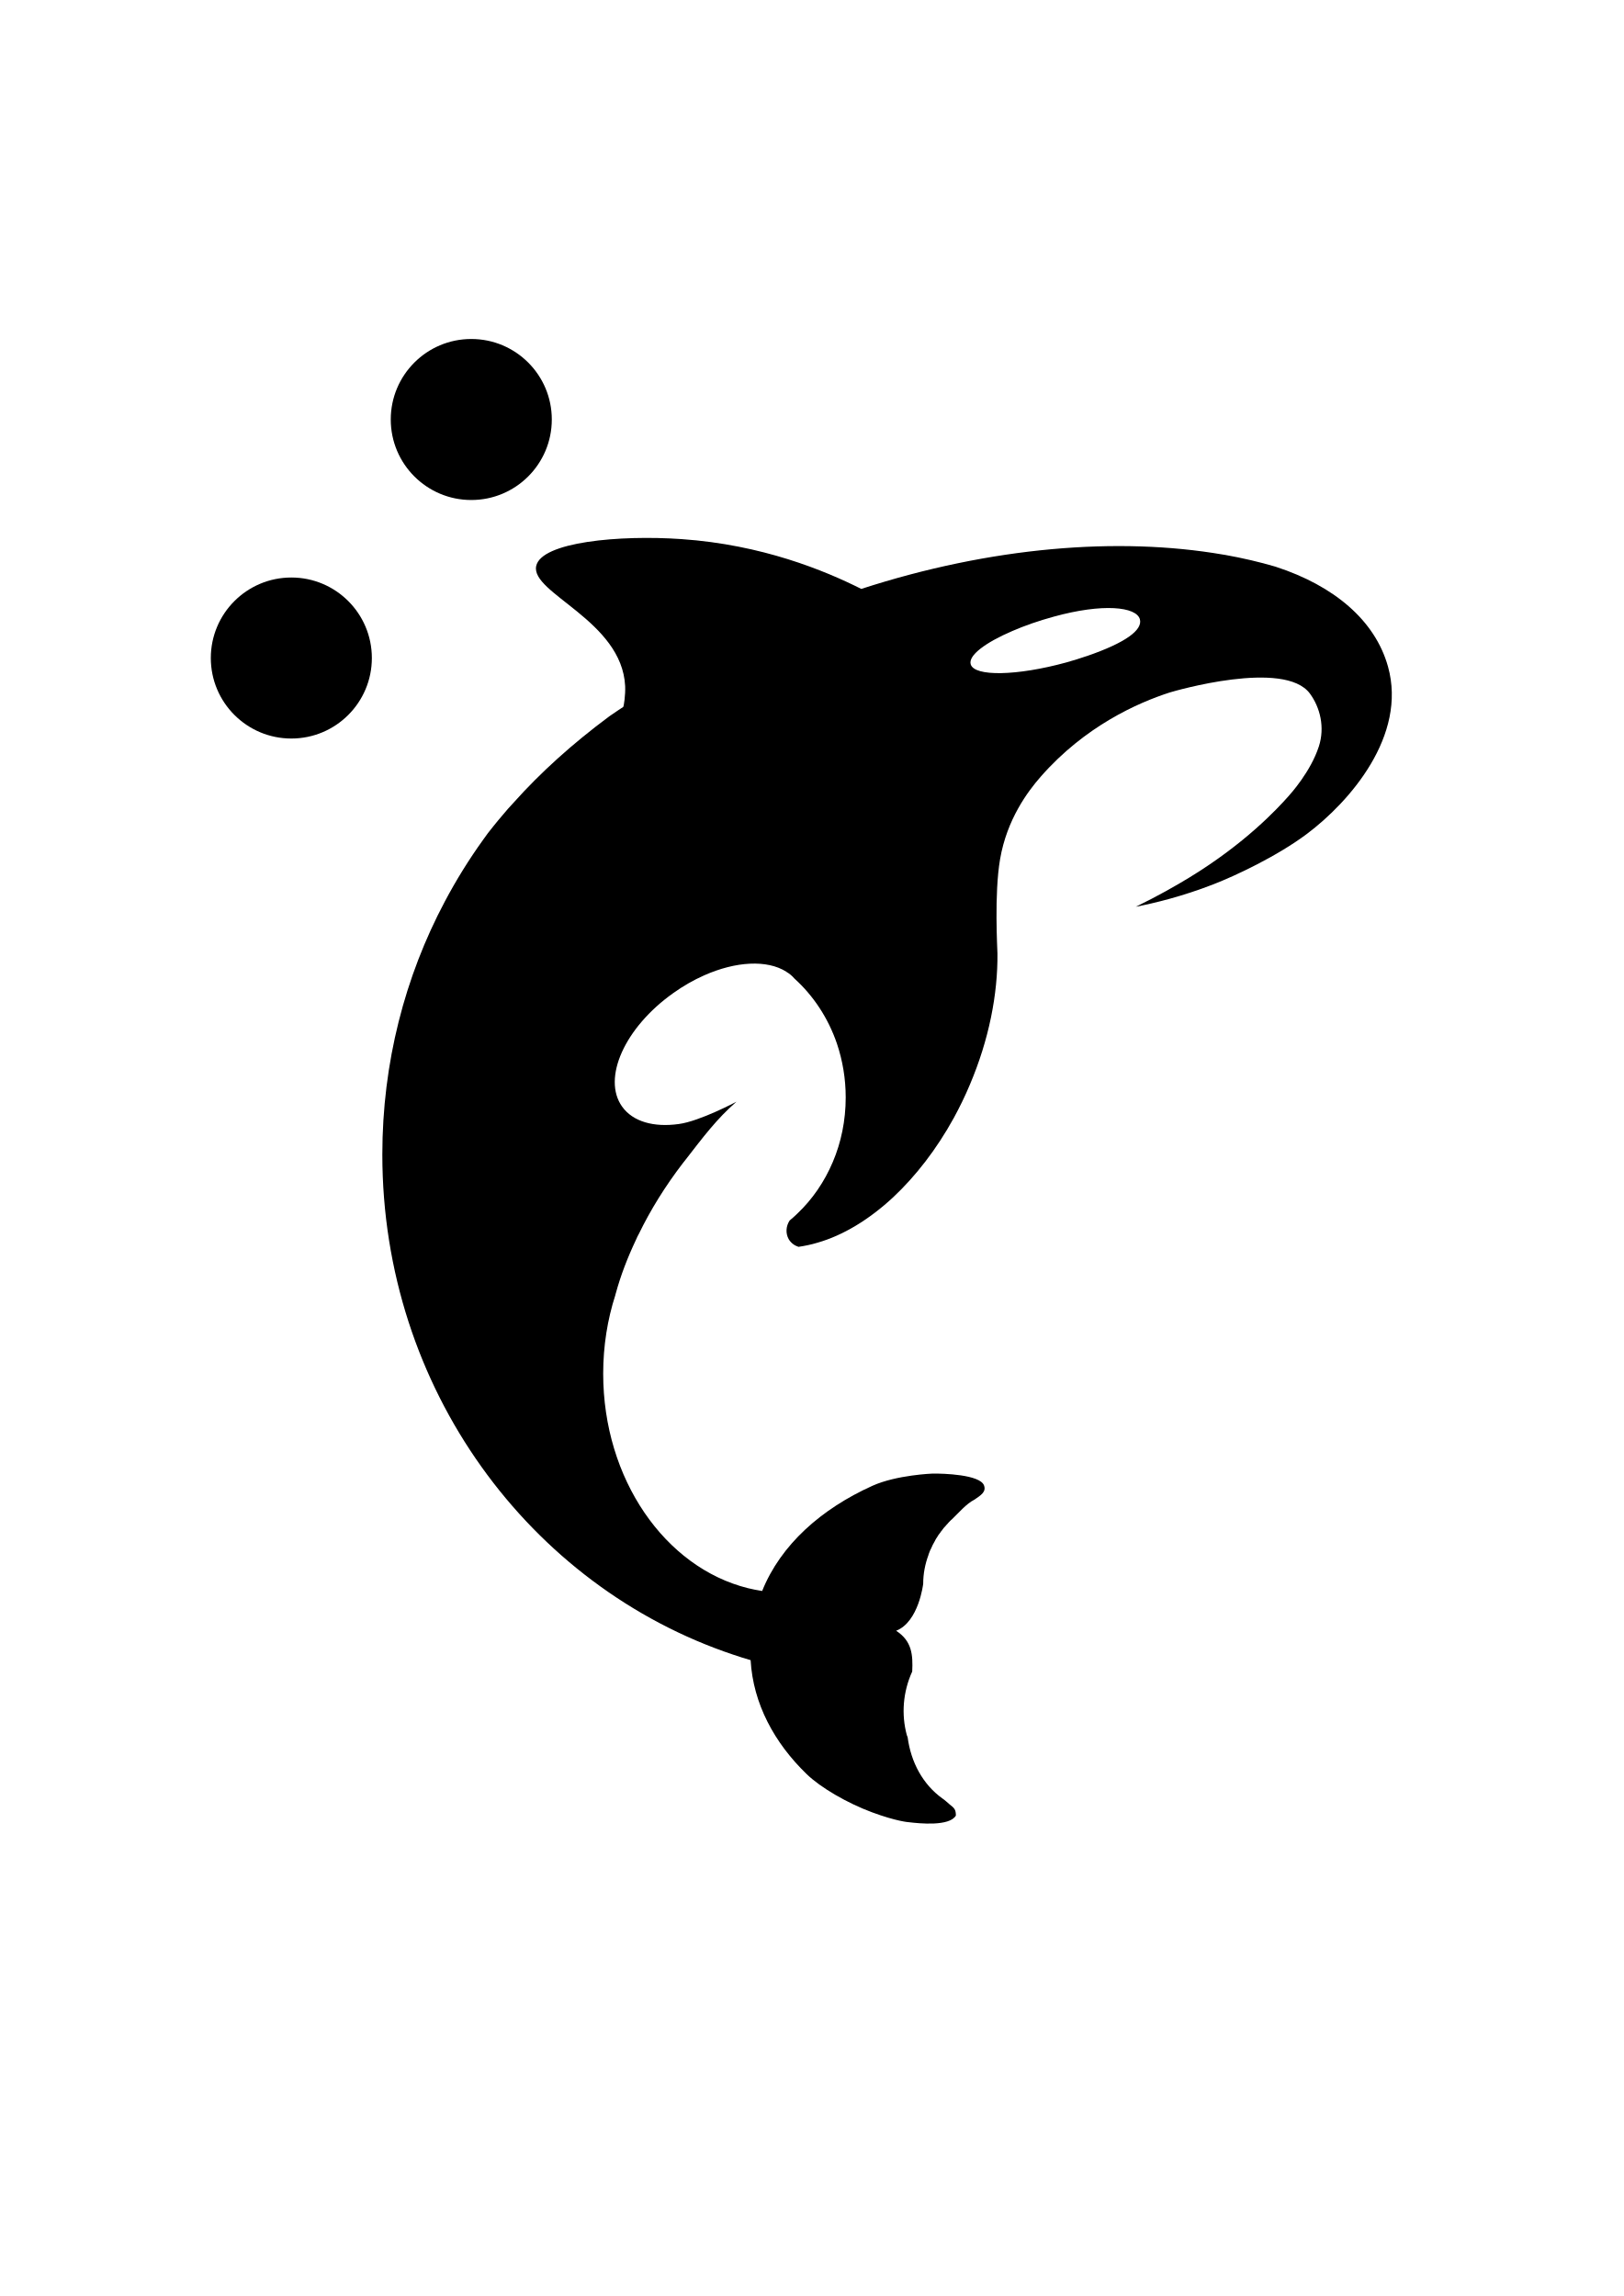
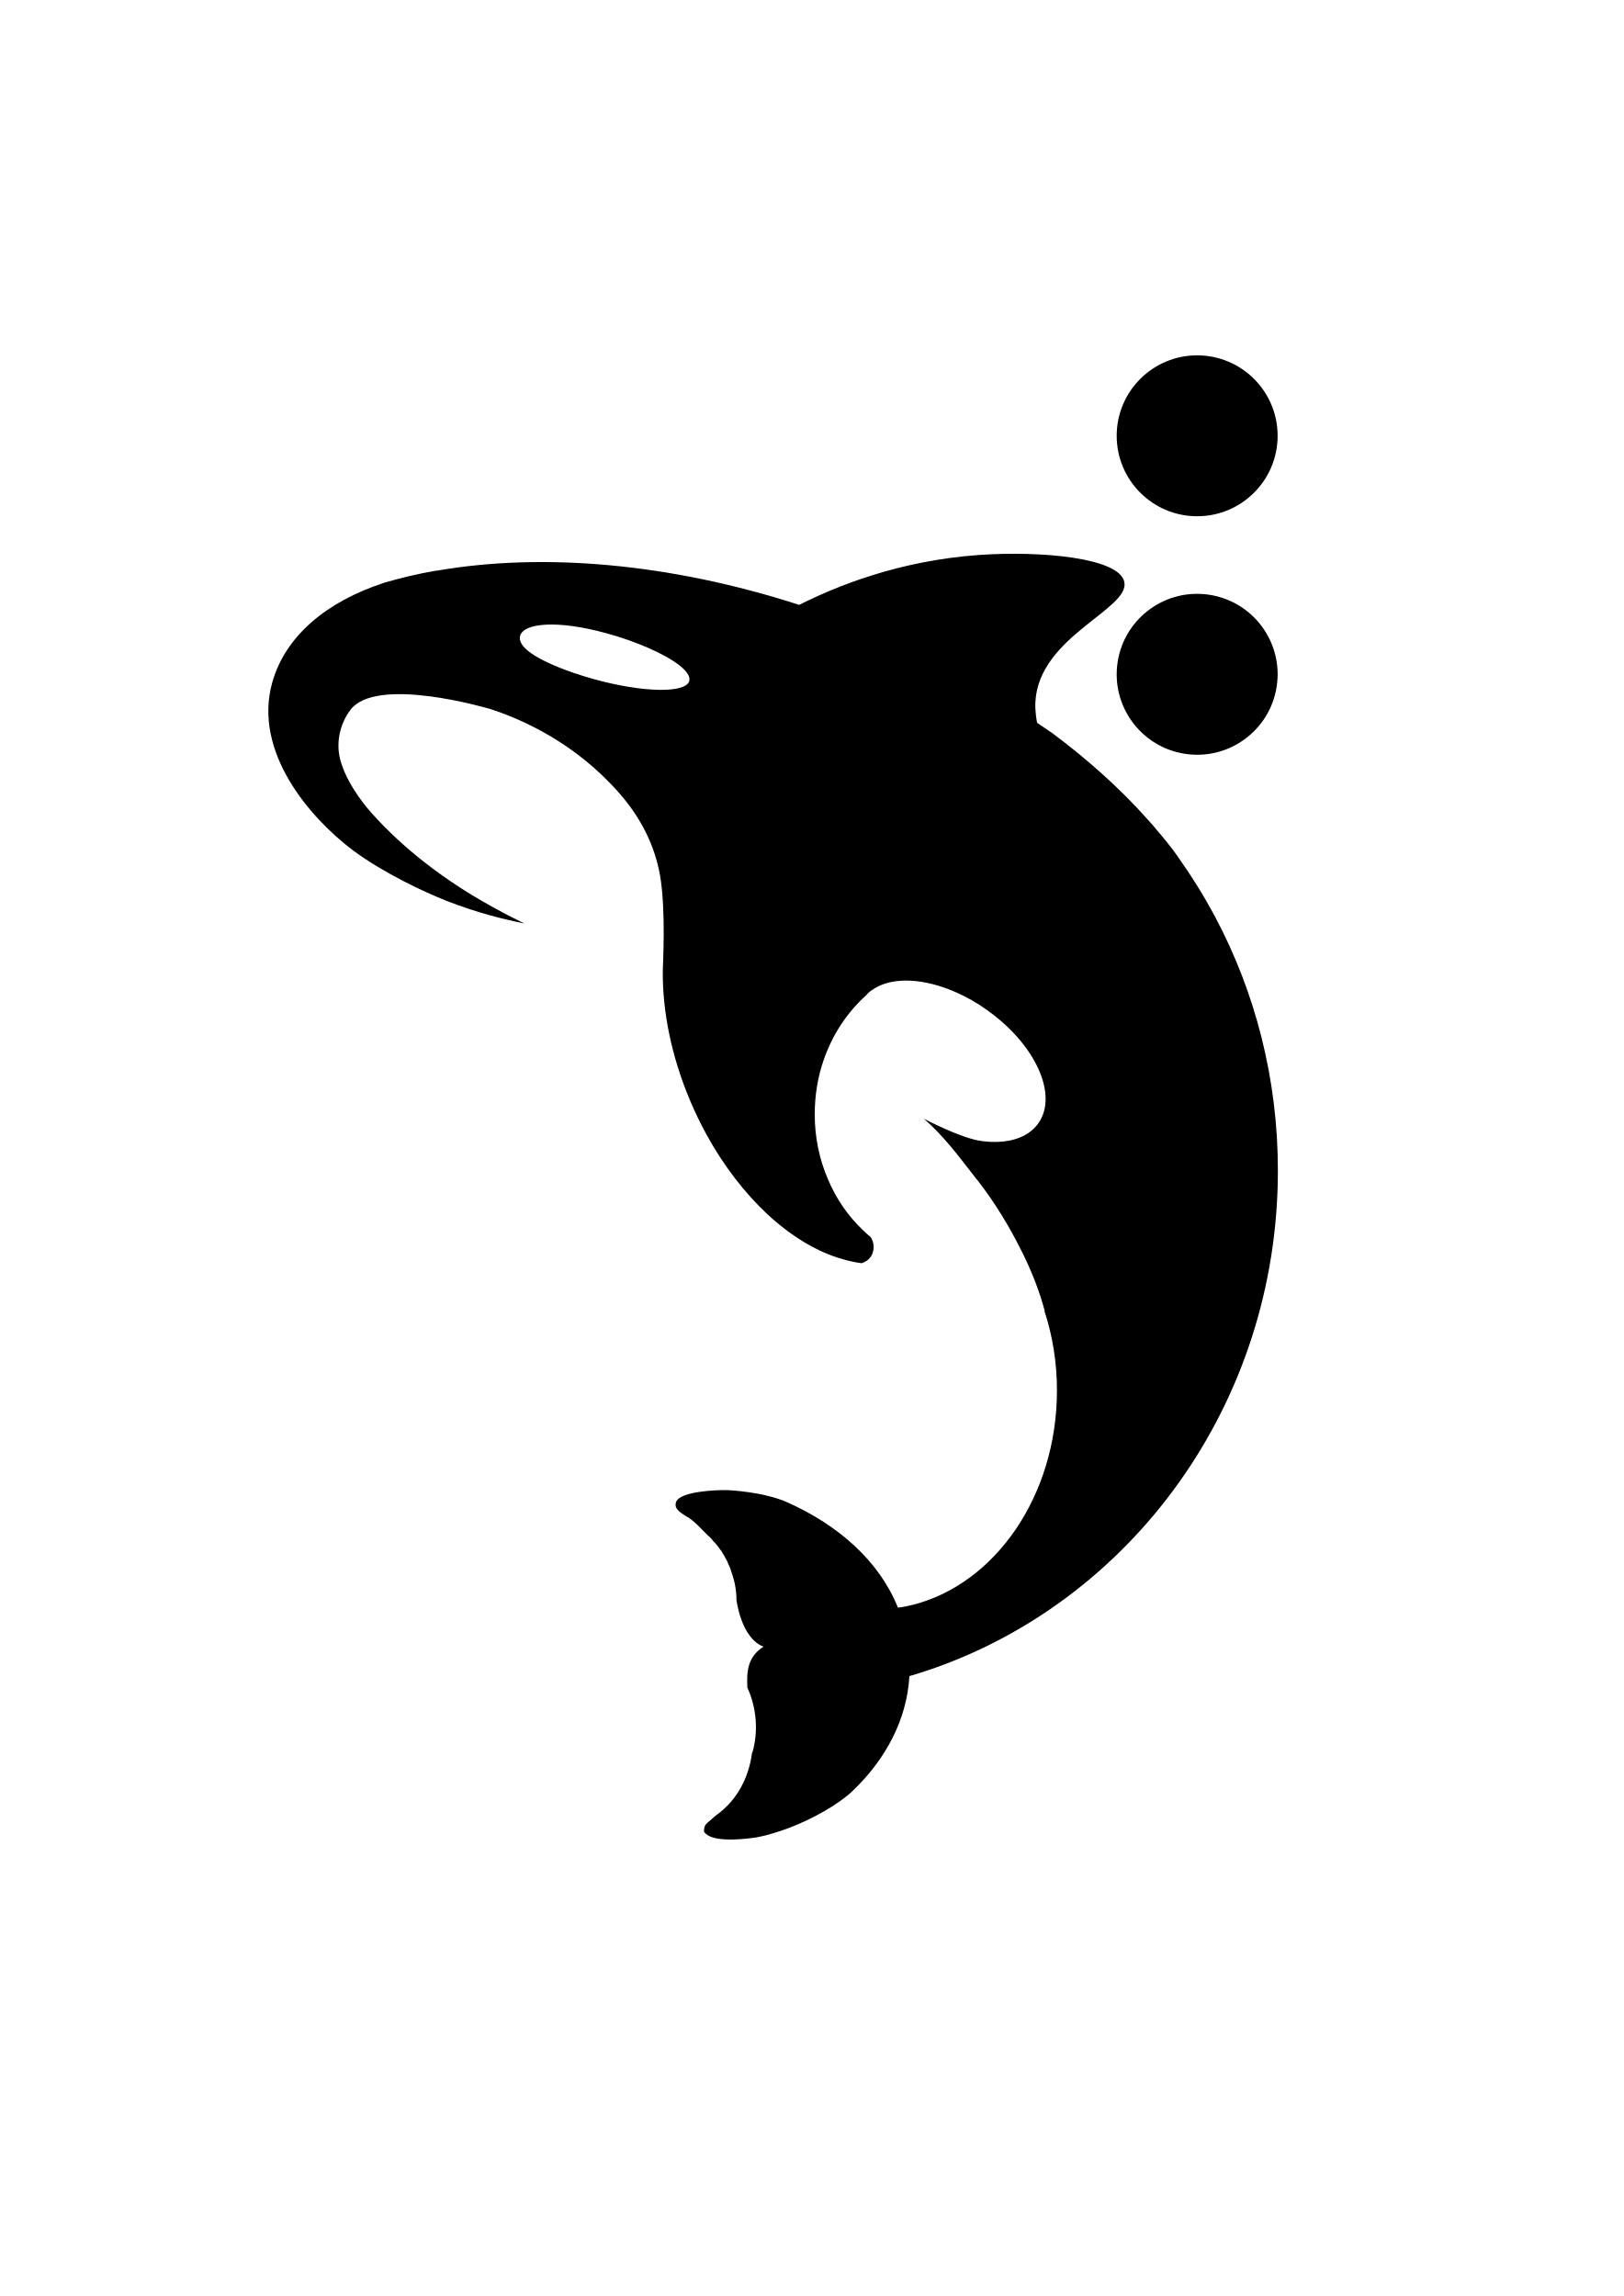
- <svg xmlns="http://www.w3.org/2000/svg" version="1.1" id="Слой_1" x="0px" y="0px" viewBox="0 0 595.28 841.89" style="enable-background:new 0 0 595.28 841.89;" xml:space="preserve">
-   <path d="M508.87,244.45c-4.75-17.06-19.89-29.67-40.98-36.57c-0.1-0.05-0.19-0.1-0.29-0.1c-5.9-1.73-12.03-3.16-18.45-4.31  c-0.29-0.05-0.62-0.1-0.91-0.14c-38.25-6.57-84.89-2.83-132.48,12.61c0,0,0,0,0,0c-13.48-6.77-36.32-16.2-65.86-18.26  c-22.69-1.59-51.51,1.02-53.33,9.9c-2.04,9.96,31.45,19.99,32.62,43.98c0.15,3.14-0.48,7.52-0.72,7.67  c-0.23,0.15-3.16,2.06-4.7,3.16c-0.14,0.14-0.29,0.24-0.48,0.34c-13.37,9.92-25.16,20.56-35.04,31.63  c-1.39,1.44-2.68,2.97-3.93,4.46c-1.2,1.39-2.35,2.78-3.5,4.22c-1.34,1.63-2.59,3.26-3.74,4.94c-5.13,7.14-9.83,14.71-14,22.58  c-14.62,27.51-22.91,59.15-22.91,92.79c0,85.75,53.97,158.36,128.65,183.38c2.11,0.72,4.22,1.39,6.37,2.01c0,0,0,0,0,0  c0.91,15.96,8.72,30.35,20.52,41.76c5.22,5.08,15.07,10.71,23.97,14.02c8.9,3.31,13.48,3.66,13.5,3.64  c3.9,0.47,14.93,1.6,17.26-2.43c0-2.16-0.51-2.74-2.33-4.13c-0.43-0.38-2.09-1.86-2.62-2.15c-7.14-5.13-11.54-13.27-12.74-22.48  c-0.1-0.24-0.19-0.48-0.29-0.72c-2.06-7.57-1.44-15.87,1.97-23.34c0.29-6.04-0.05-11.17-5.89-14.95c0,0,0,0,0,0  c8.33-3.26,9.92-17.25,9.92-17.25c0-3.59,0.67-7.19,1.97-10.64c0-0.05,0-0.05,0-0.1c0.1-0.19,0.14-0.43,0.24-0.62  c0.19-0.58,0.43-1.1,0.72-1.63c0.34-0.86,0.77-1.68,1.25-2.49c0.29-0.62,0.62-1.2,1.01-1.73c0.29-0.53,0.62-1.01,1.05-1.49  c0.1-0.24,0.29-0.48,0.53-0.72c0.43-0.67,0.96-1.29,1.58-1.92c0.14-0.19,0.29-0.38,0.48-0.53c0.29-0.38,0.67-0.77,1.05-1.15  l0.38-0.38c0.05,0,0.05-0.05,0.1-0.05c2.4-2.25,5.41-5.88,8.42-7.37c2.3-1.58,4.42-2.84,3.51-5.24c-1.5-3.97-14.97-4.38-18.84-4.32  c0,0-13.17,0.48-22.03,4.46c-18.74,8.44-33.66,21.62-40.46,38.59c-1.77-0.29-3.55-0.62-5.27-1.05  c-30.29-7.57-53.01-39.93-53.01-78.66c0-10.16,1.58-19.89,4.46-28.81v-0.05c0-0.05,0.05-0.14,0.05-0.19  c0.05-0.14,0.1-0.34,0.14-0.48c1.73-6.33,4.22-12.89,7.38-19.56c0.34-0.77,0.67-1.53,1.1-2.25c4.17-8.58,9.54-17.3,16.01-25.74  c0.29-0.38,0.58-0.77,0.91-1.15c6.69-8.61,11.51-15.11,18.81-21.47c0,0-13.48,7.19-21.2,8.19c-9.06,1.25-16.73-0.82-20.71-6.37  c-7.43-10.4,0.96-29.05,18.74-41.65c3.69-2.64,7.48-4.79,11.26-6.47c11.7-5.22,23.15-5.8,30.15-1.39c0.05,0,0.05,0,0.1,0.1  c1.1,0.62,2.11,1.49,2.92,2.44c6.95,6.28,12.37,14.48,15.58,23.87c2.06,6.14,3.21,12.8,3.21,19.7c0,8.48-1.68,16.54-4.75,23.73  c-3.07,7.24-7.48,13.66-12.94,18.84c-0.91,0.91-1.87,1.73-2.83,2.54l-0.05,0.05c-1.34,2.06-1.53,4.65-0.34,6.81  c0.82,1.39,2.11,2.35,3.59,2.83c2.3-0.34,4.65-0.82,7-1.53c9.35-2.68,18.88-8.44,27.7-16.63c8.24-7.72,15.91-17.59,22.24-29.09  c2.11-3.88,4.12-7.96,5.9-12.22c7-16.49,10.26-33.17,10.11-48.07c0-1.39-1.24-21.81,0.97-34.64c2.51-14.57,10.1-24.75,14.91-30.24  c16.21-18.5,35.52-27.06,47.26-30.85c1.69-0.52,42.1-12.31,51.43,0.42c3.73,5.09,5.54,12.34,3.26,19.37  c-2.97,9.19-10.33,17.35-11.23,18.35c-4.02,4.51-15.78,17.24-36.38,29.79c-4.83,2.94-11.41,6.7-19.5,10.64  c7.14-1.4,17.02-3.81,28.3-8.17c8.16-3.16,23.46-10.33,34.45-18.56C494.93,293.9,515.9,269.71,508.87,244.45z M398.39,240.59  c0,0,0,0-0.05,0c-2.35,0.82-4.84,1.58-7.38,2.3c-18.12,4.98-33.79,5.27-35.09,0.67c-0.91-3.21,5.32-7.91,15.24-12.17  c4.41-1.92,9.59-3.74,15.19-5.27c18.07-4.99,30.31-3.65,31.6,0.95C418.97,231,412.63,235.7,398.39,240.59z" />
-   <circle cx="106.81" cy="241.28" r="29.52" />
-   <circle cx="172.78" cy="153.82" r="29.52" />
+ <svg xmlns="http://www.w3.org/2000/svg" version="1.1" id="Слой_1" x="0px" y="0px" viewBox="0 0 595.3 841.9" style="enable-background:new 0 0 595.3 841.9;" xml:space="preserve">
+   <path d="M129.4,311.8c11,8.2,26.3,15.4,34.5,18.6c11.3,4.4,21.2,6.8,28.3,8.2c-8.1-3.9-14.7-7.7-19.5-10.6  c-20.6-12.6-32.4-25.3-36.4-29.8c-0.9-1-8.3-9.2-11.2-18.4c-2.3-7-0.5-14.3,3.3-19.4c9.3-12.7,49.7-0.9,51.4-0.4  c11.7,3.8,31.1,12.4,47.3,30.9c4.8,5.5,12.4,15.7,14.9,30.2c2.2,12.8,1,33.2,1,34.6c-0.2,14.9,3.1,31.6,10.1,48.1  c1.8,4.3,3.8,8.3,5.9,12.2c6.3,11.5,14,21.4,22.2,29.1c8.8,8.2,18.4,14,27.7,16.6c2.4,0.7,4.7,1.2,7,1.5c1.5-0.5,2.8-1.4,3.6-2.8  c1.2-2.2,1-4.8-0.3-6.8l0,0c-1-0.8-1.9-1.6-2.8-2.5c-5.5-5.2-9.9-11.6-12.9-18.8c-3.1-7.2-4.8-15.2-4.8-23.7  c0-6.9,1.1-13.6,3.2-19.7c3.2-9.4,8.6-17.6,15.6-23.9c0.8-1,1.8-1.8,2.9-2.4c0.1-0.1,0.1-0.1,0.1-0.1c7-4.4,18.4-3.8,30.1,1.4  c3.8,1.7,7.6,3.8,11.3,6.5c17.8,12.6,26.2,31.2,18.7,41.6c-4,5.5-11.6,7.6-20.7,6.4c-7.7-1-21.2-8.2-21.2-8.2  c7.3,6.4,12.1,12.9,18.8,21.5c0.3,0.4,0.6,0.8,0.9,1.1c6.5,8.4,11.8,17.2,16,25.7c0.4,0.7,0.8,1.5,1.1,2.2  c3.2,6.7,5.7,13.2,7.4,19.6c0,0.1,0.1,0.3,0.1,0.5c0,0,0,0.1,0,0.2v0c2.9,8.9,4.5,18.6,4.5,28.8c0,38.7-22.7,71.1-53,78.7  c-1.7,0.4-3.5,0.8-5.3,1c-6.8-17-21.7-30.2-40.5-38.6c-8.9-4-22-4.5-22-4.5c-3.9-0.1-17.3,0.4-18.8,4.3c-0.9,2.4,1.2,3.7,3.5,5.2  c3,1.5,6,5.1,8.4,7.4c0.1,0,0.1,0,0.1,0l0.4,0.4c0.4,0.4,0.8,0.8,1,1.2c0.2,0.2,0.3,0.3,0.5,0.5c0.6,0.6,1.1,1.2,1.6,1.9  c0.2,0.2,0.4,0.5,0.5,0.7c0.4,0.5,0.8,1,1,1.5c0.4,0.5,0.7,1.1,1,1.7c0.5,0.8,0.9,1.6,1.2,2.5c0.3,0.5,0.5,1,0.7,1.6  c0.1,0.2,0.1,0.4,0.2,0.6c0,0,0,0,0,0.1c1.3,3.5,2,7,2,10.6c0,0,1.6,14,9.9,17.2l0,0c-5.8,3.8-6.2,8.9-5.9,15c3.4,7.5,4,15.8,2,23.3  c-0.1,0.2-0.2,0.5-0.3,0.7c-1.2,9.2-5.6,17.3-12.7,22.5c-0.5,0.3-2.2,1.8-2.6,2.2c-1.8,1.4-2.3,2-2.3,4.1c2.3,4,13.4,2.9,17.3,2.4  c0,0,4.6-0.3,13.5-3.6s18.8-8.9,24-14c11.8-11.4,19.6-25.8,20.5-41.8l0,0c2.1-0.6,4.3-1.3,6.4-2c74.7-25,128.7-97.6,128.7-183.4  c0-33.6-8.3-65.3-22.9-92.8c-4.2-7.9-8.9-15.4-14-22.6c-1.2-1.7-2.4-3.3-3.7-4.9c-1.1-1.4-2.3-2.8-3.5-4.2c-1.2-1.5-2.5-3-3.9-4.5  c-9.9-11.1-21.7-21.7-35-31.6c-0.2-0.1-0.3-0.2-0.5-0.3c-1.5-1.1-4.5-3-4.7-3.2c-0.2-0.2-0.9-4.5-0.7-7.7c1.2-24,34.7-34,32.6-44  c-1.8-8.9-30.6-11.5-53.3-9.9c-29.5,2.1-52.4,11.5-65.9,18.3l0,0c-47.6-15.4-94.2-19.2-132.5-12.6c-0.3,0-0.6,0.1-0.9,0.1  c-6.4,1.1-12.6,2.6-18.5,4.3c-0.1,0-0.2,0.1-0.3,0.1c-21.1,6.9-36.2,19.5-41,36.6C92.7,275.7,113.6,299.9,129.4,311.8z M190.7,233.1  c1.3-4.6,13.5-5.9,31.6-0.9c5.6,1.5,10.8,3.4,15.2,5.3c9.9,4.3,16.1,9,15.2,12.2c-1.3,4.6-17,4.3-35.1-0.7c-2.5-0.7-5-1.5-7.4-2.3  c0,0,0,0,0,0C195.9,241.7,189.6,237,190.7,233.1z" />
+   <ellipse transform="matrix(0.1602 -0.9871 0.9871 0.1602 124.4823 640.8714)" cx="438.9" cy="247.3" rx="29.5" ry="29.5" />
+   <circle cx="438.9" cy="159.8" r="29.5" />
</svg>
